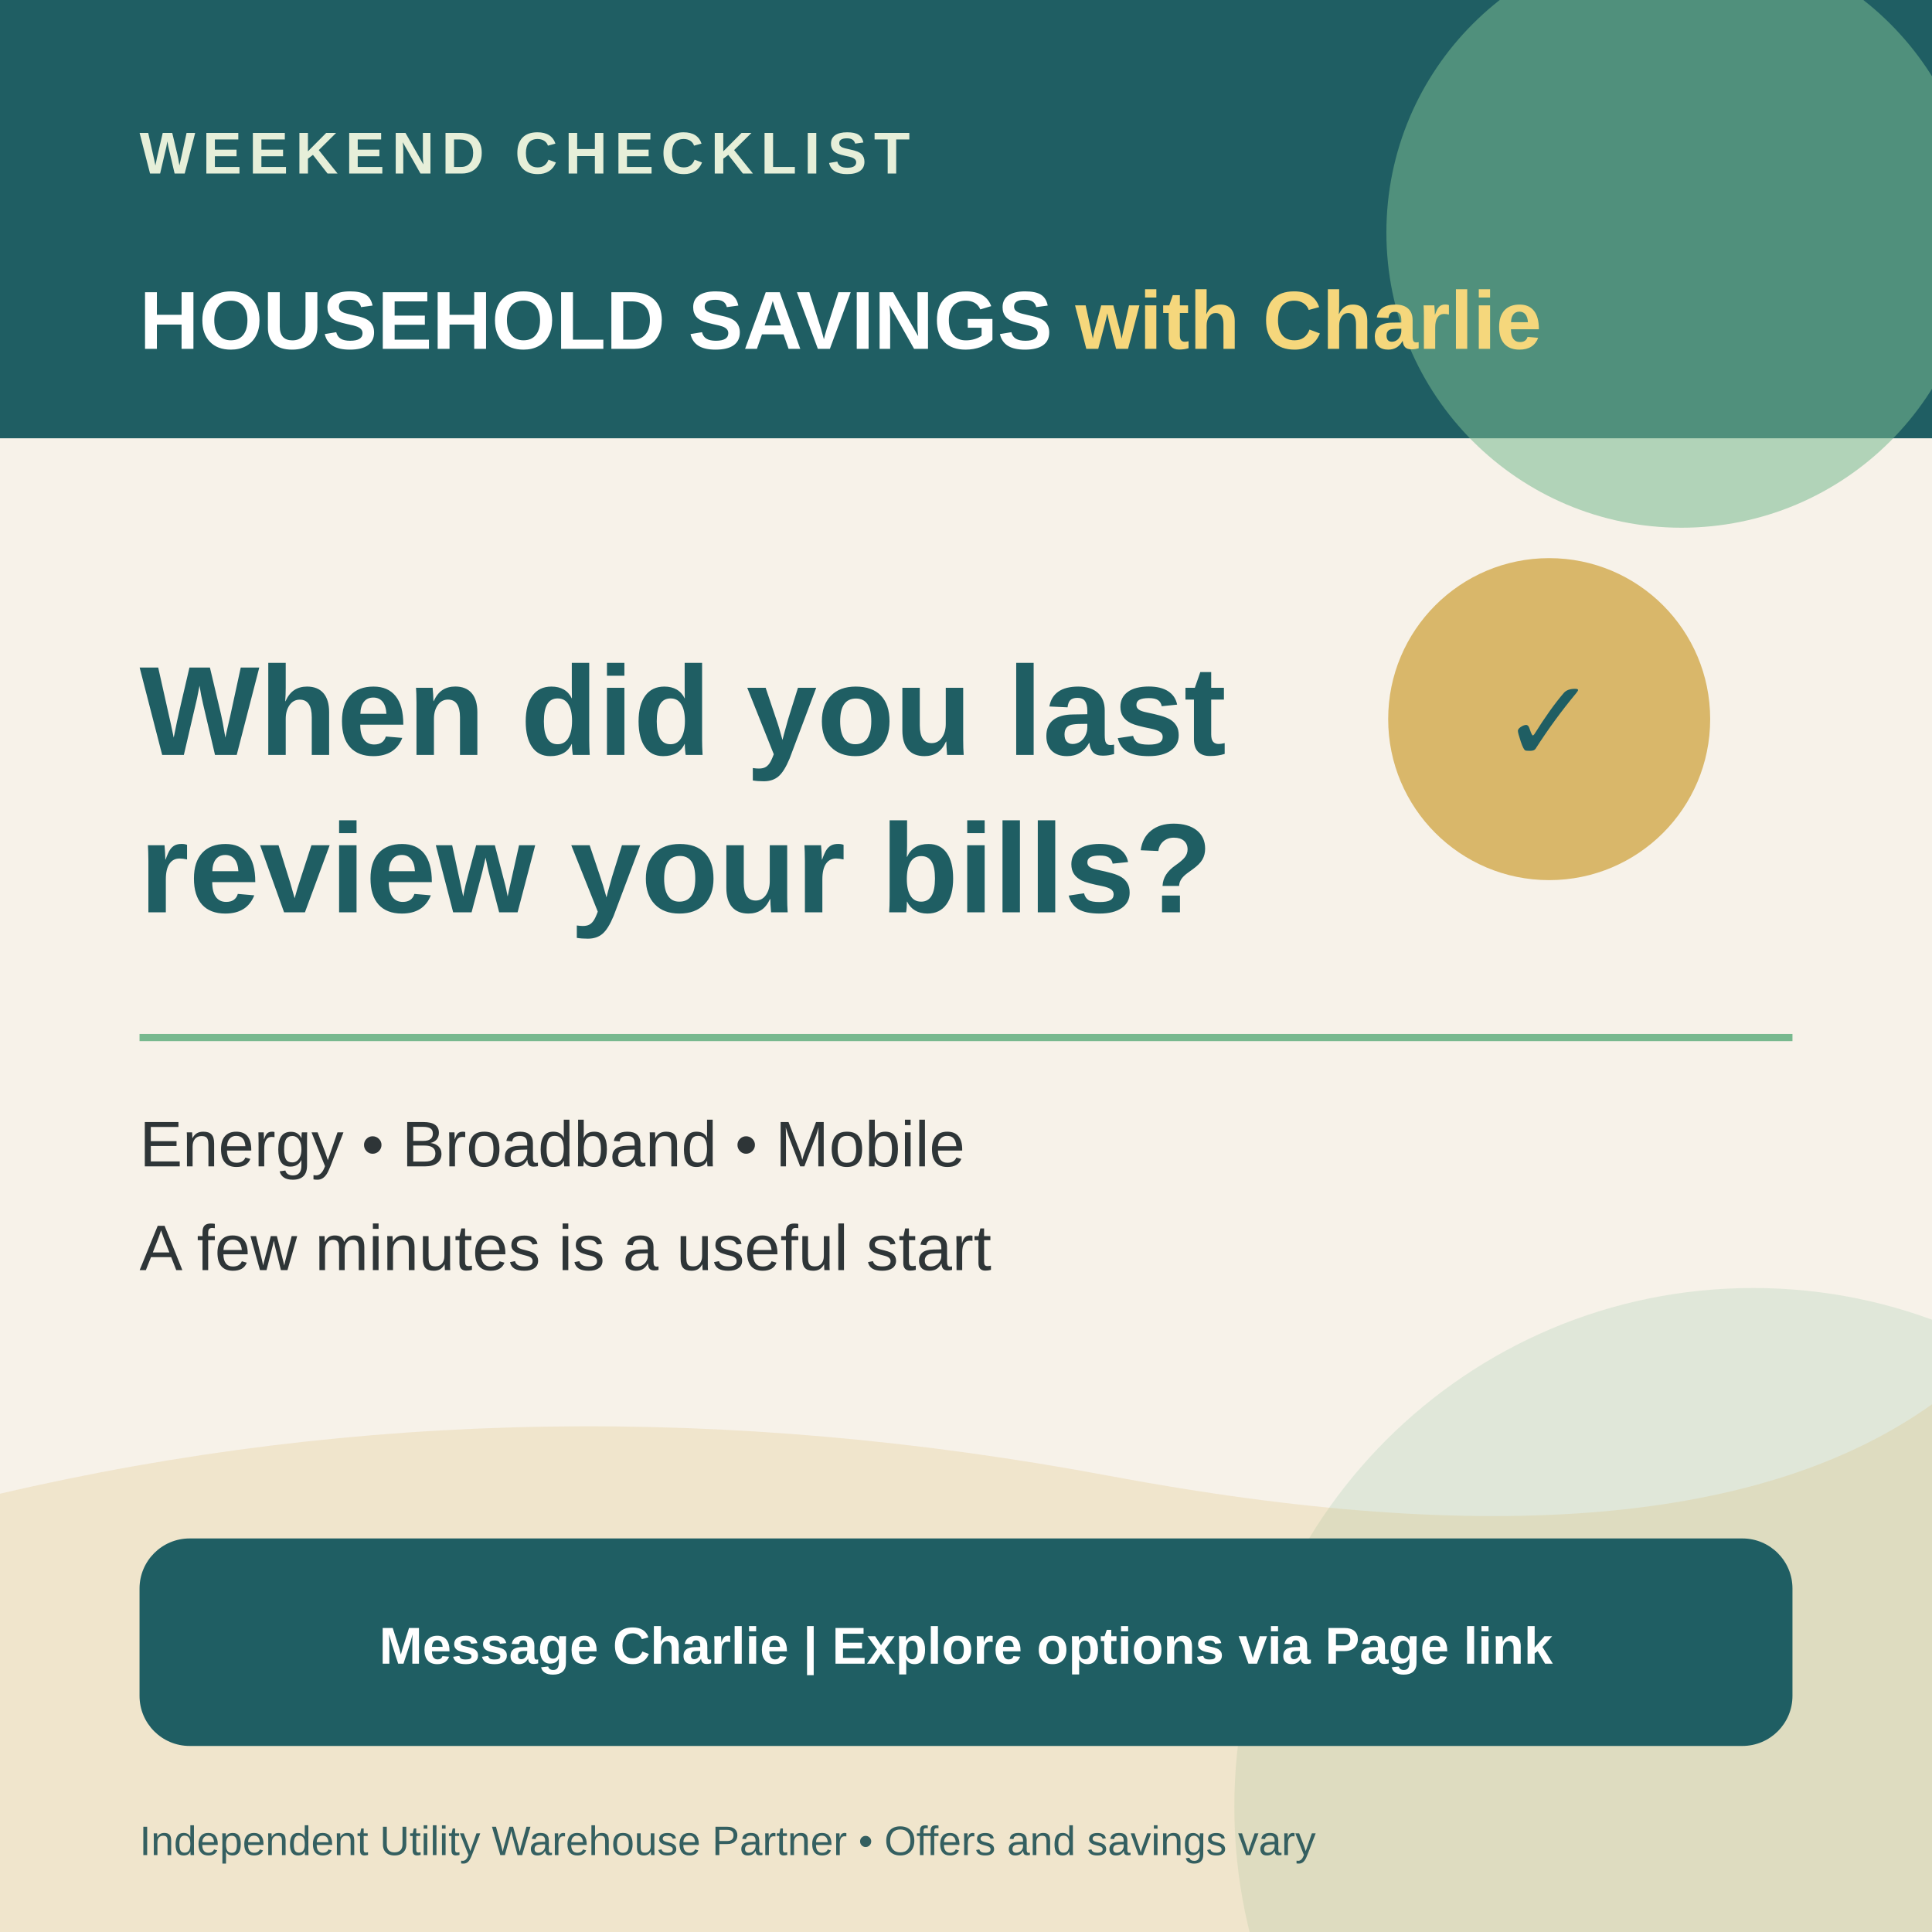
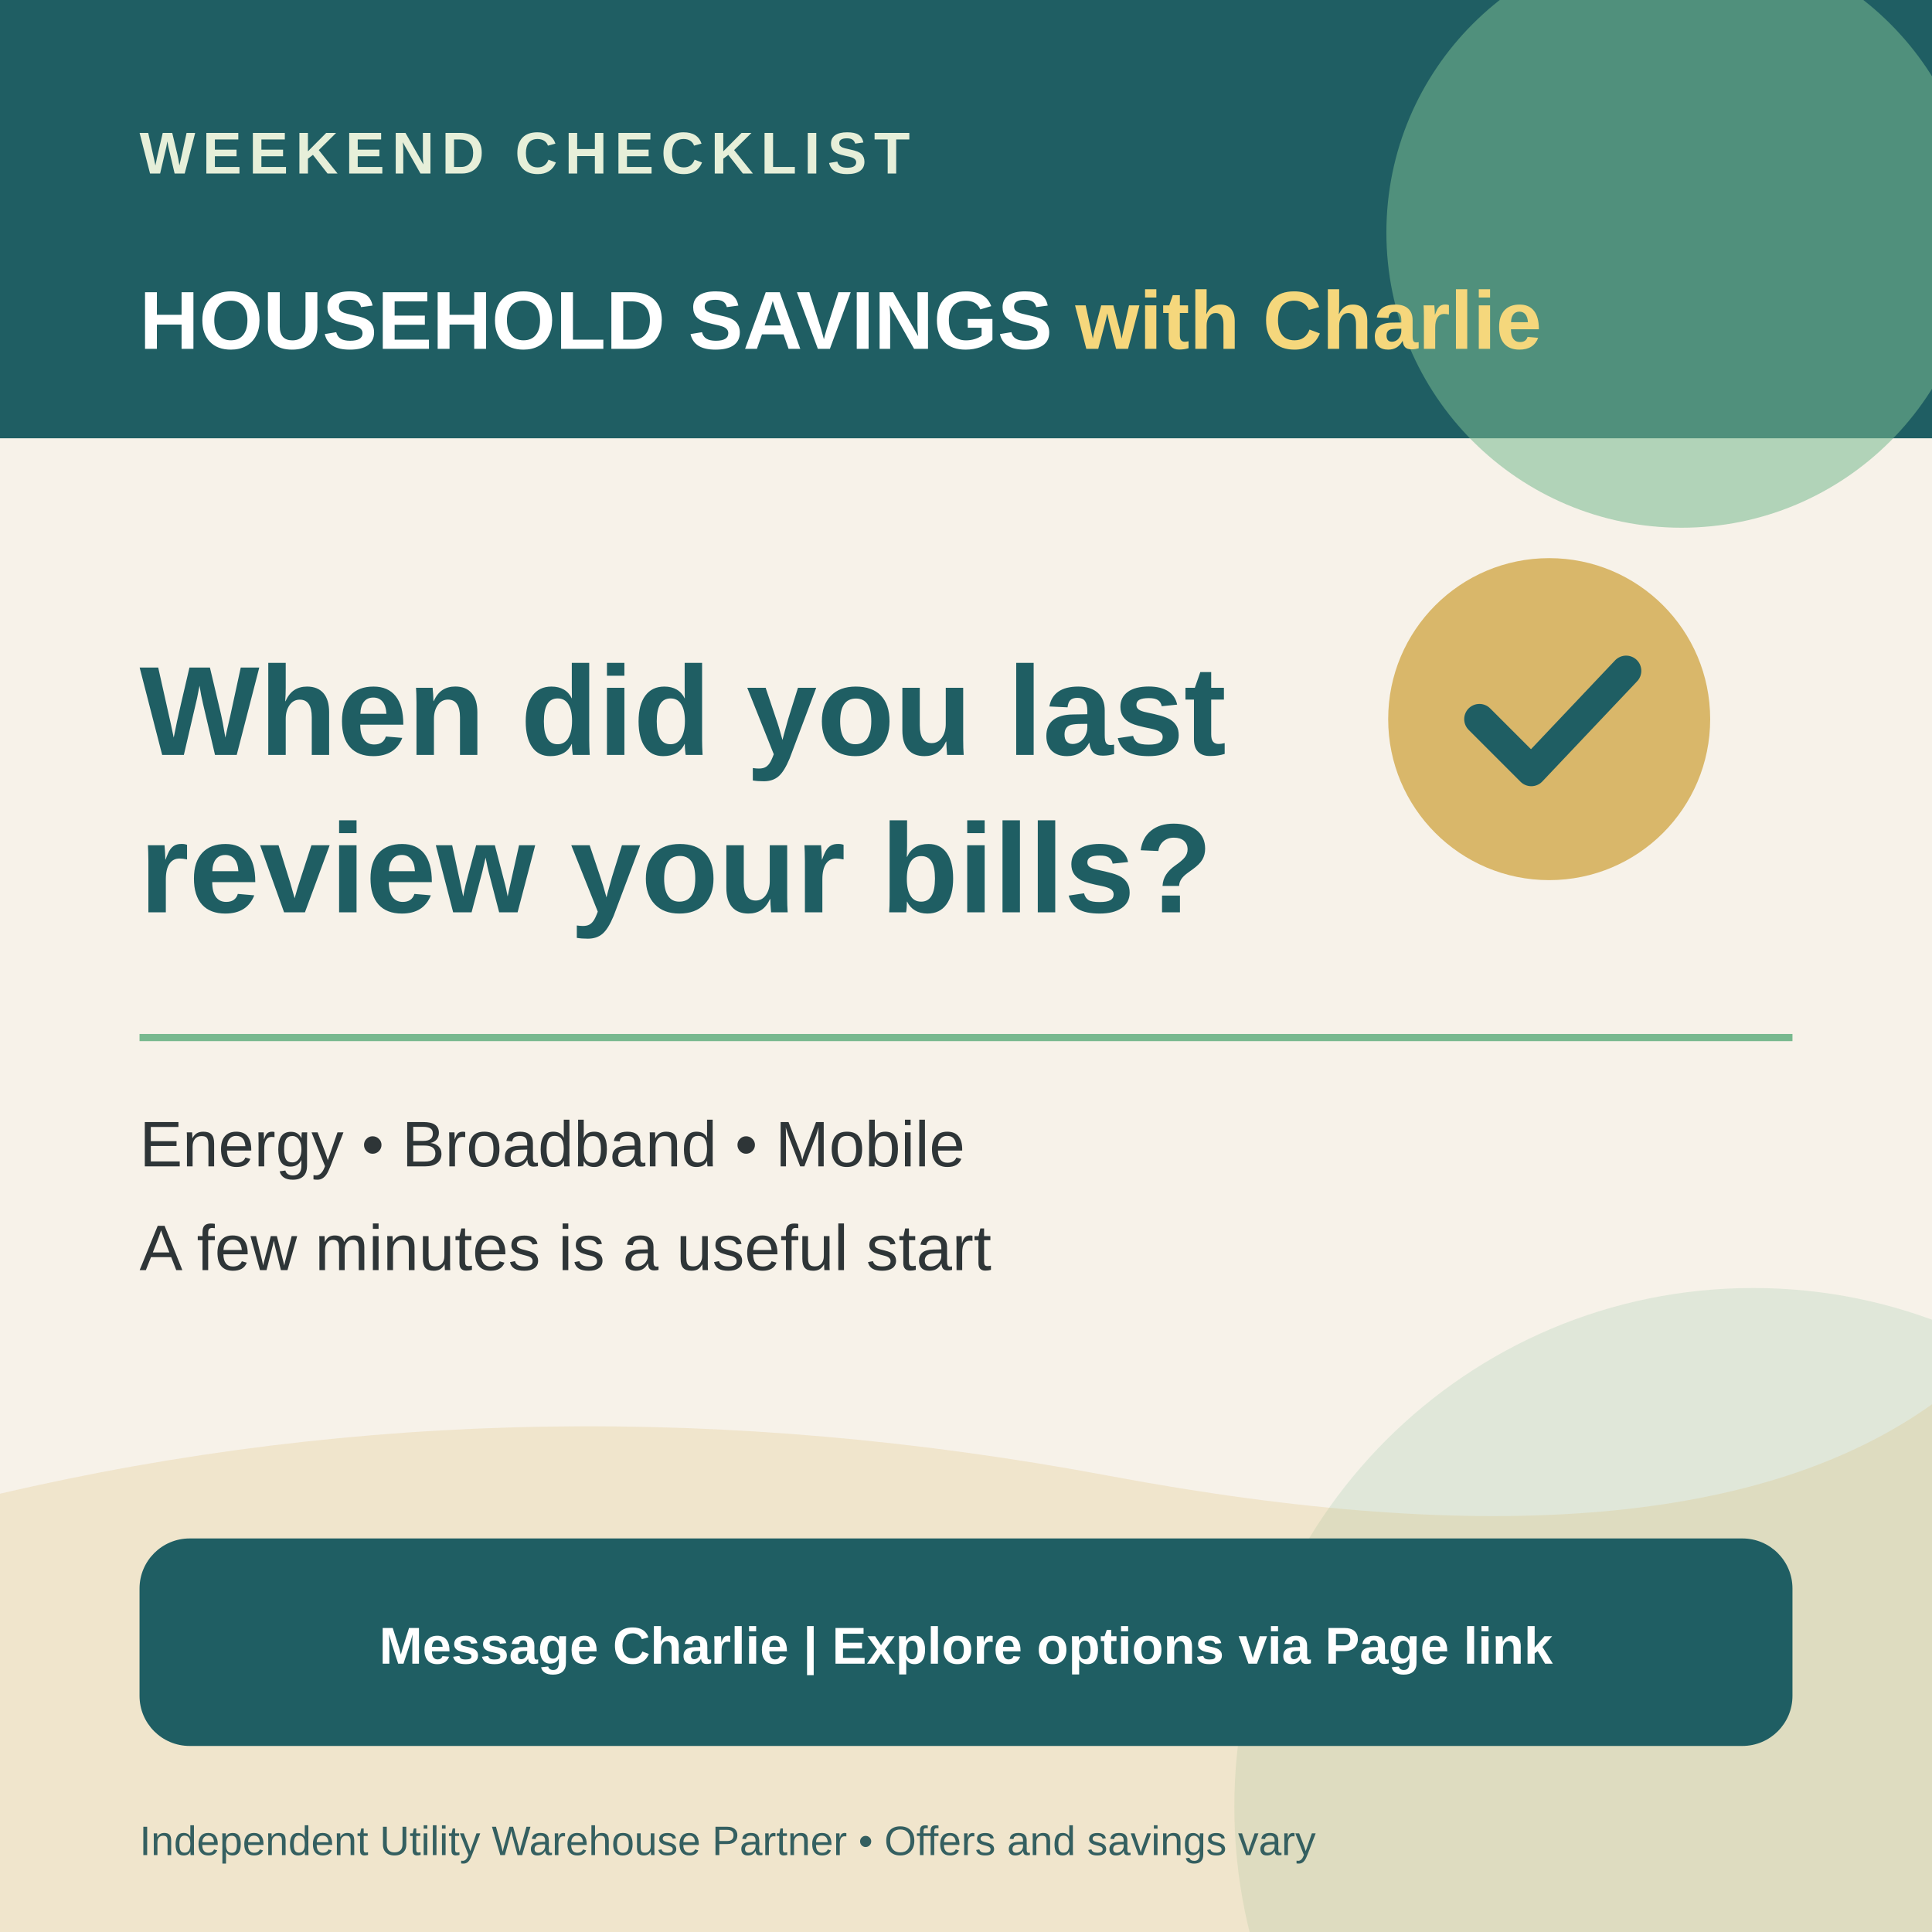
<svg xmlns="http://www.w3.org/2000/svg" width="1080" height="1080" viewBox="0 0 1080 1080" role="img" aria-label="When did you last review your bills?">
  <rect width="1080" height="1080" fill="#F7F2E9" />
  <rect x="0" y="0" width="1080" height="245" fill="#1F5E63" />
  <circle cx="940" cy="130" r="165" fill="#78B98F" opacity=".55" />
  <circle cx="980" cy="1010" r="290" fill="#78B98F" opacity=".18" />
  <path d="M0 835 Q300 765 620 825 T1080 785 V1080 H0Z" fill="#D9B76A" opacity=".23" />
  <text x="78" y="97" font-family="Arial,sans-serif" font-size="33" font-weight="700" fill="#E6EFD9" letter-spacing="4">WEEKEND CHECKLIST</text>
  <text x="78" y="195" font-family="Arial,sans-serif" font-size="46" font-weight="700" fill="#FFFFFF">HOUSEHOLD SAVINGS <tspan fill="#F5D77C">with Charlie</tspan>
  </text>
  <circle cx="866" cy="402" r="90" fill="#D9B76A" />
-   <text x="866" y="426" text-anchor="middle" font-family="Arial,sans-serif" font-size="65" font-weight="700" fill="#1F5E63">✓</text>
+   <path d="M827 402 L856 431 L909 375" fill="none" stroke="#1F5E63" stroke-width="17" stroke-linecap="round" stroke-linejoin="round" />
  <text x="78" y="422" font-family="Arial,sans-serif" font-size="71" font-weight="700" fill="#1F5E63">When did you last</text>
  <text x="78" y="510" font-family="Arial,sans-serif" font-size="71" font-weight="700" fill="#1F5E63">review your bills?</text>
  <rect x="78" y="578" width="924" height="4" fill="#78B98F" />
  <text x="78" y="652" font-family="Arial,sans-serif" font-size="36" fill="#2E3537">Energy • Broadband • Mobile</text>
  <text x="78" y="710" font-family="Arial,sans-serif" font-size="36" fill="#2E3537">A few minutes is a useful start</text>
  <rect x="78" y="860" width="924" height="116" rx="28" fill="#1F5E63" />
  <text x="540" y="930" text-anchor="middle" font-family="Arial,sans-serif" font-size="29" font-weight="700" fill="#FFFFFF">Message Charlie  |  Explore options via Page link</text>
  <text x="78" y="1037" font-family="Arial,sans-serif" font-size="23" fill="#345F60">Independent Utility Warehouse Partner • Offers and savings vary</text>
</svg>
